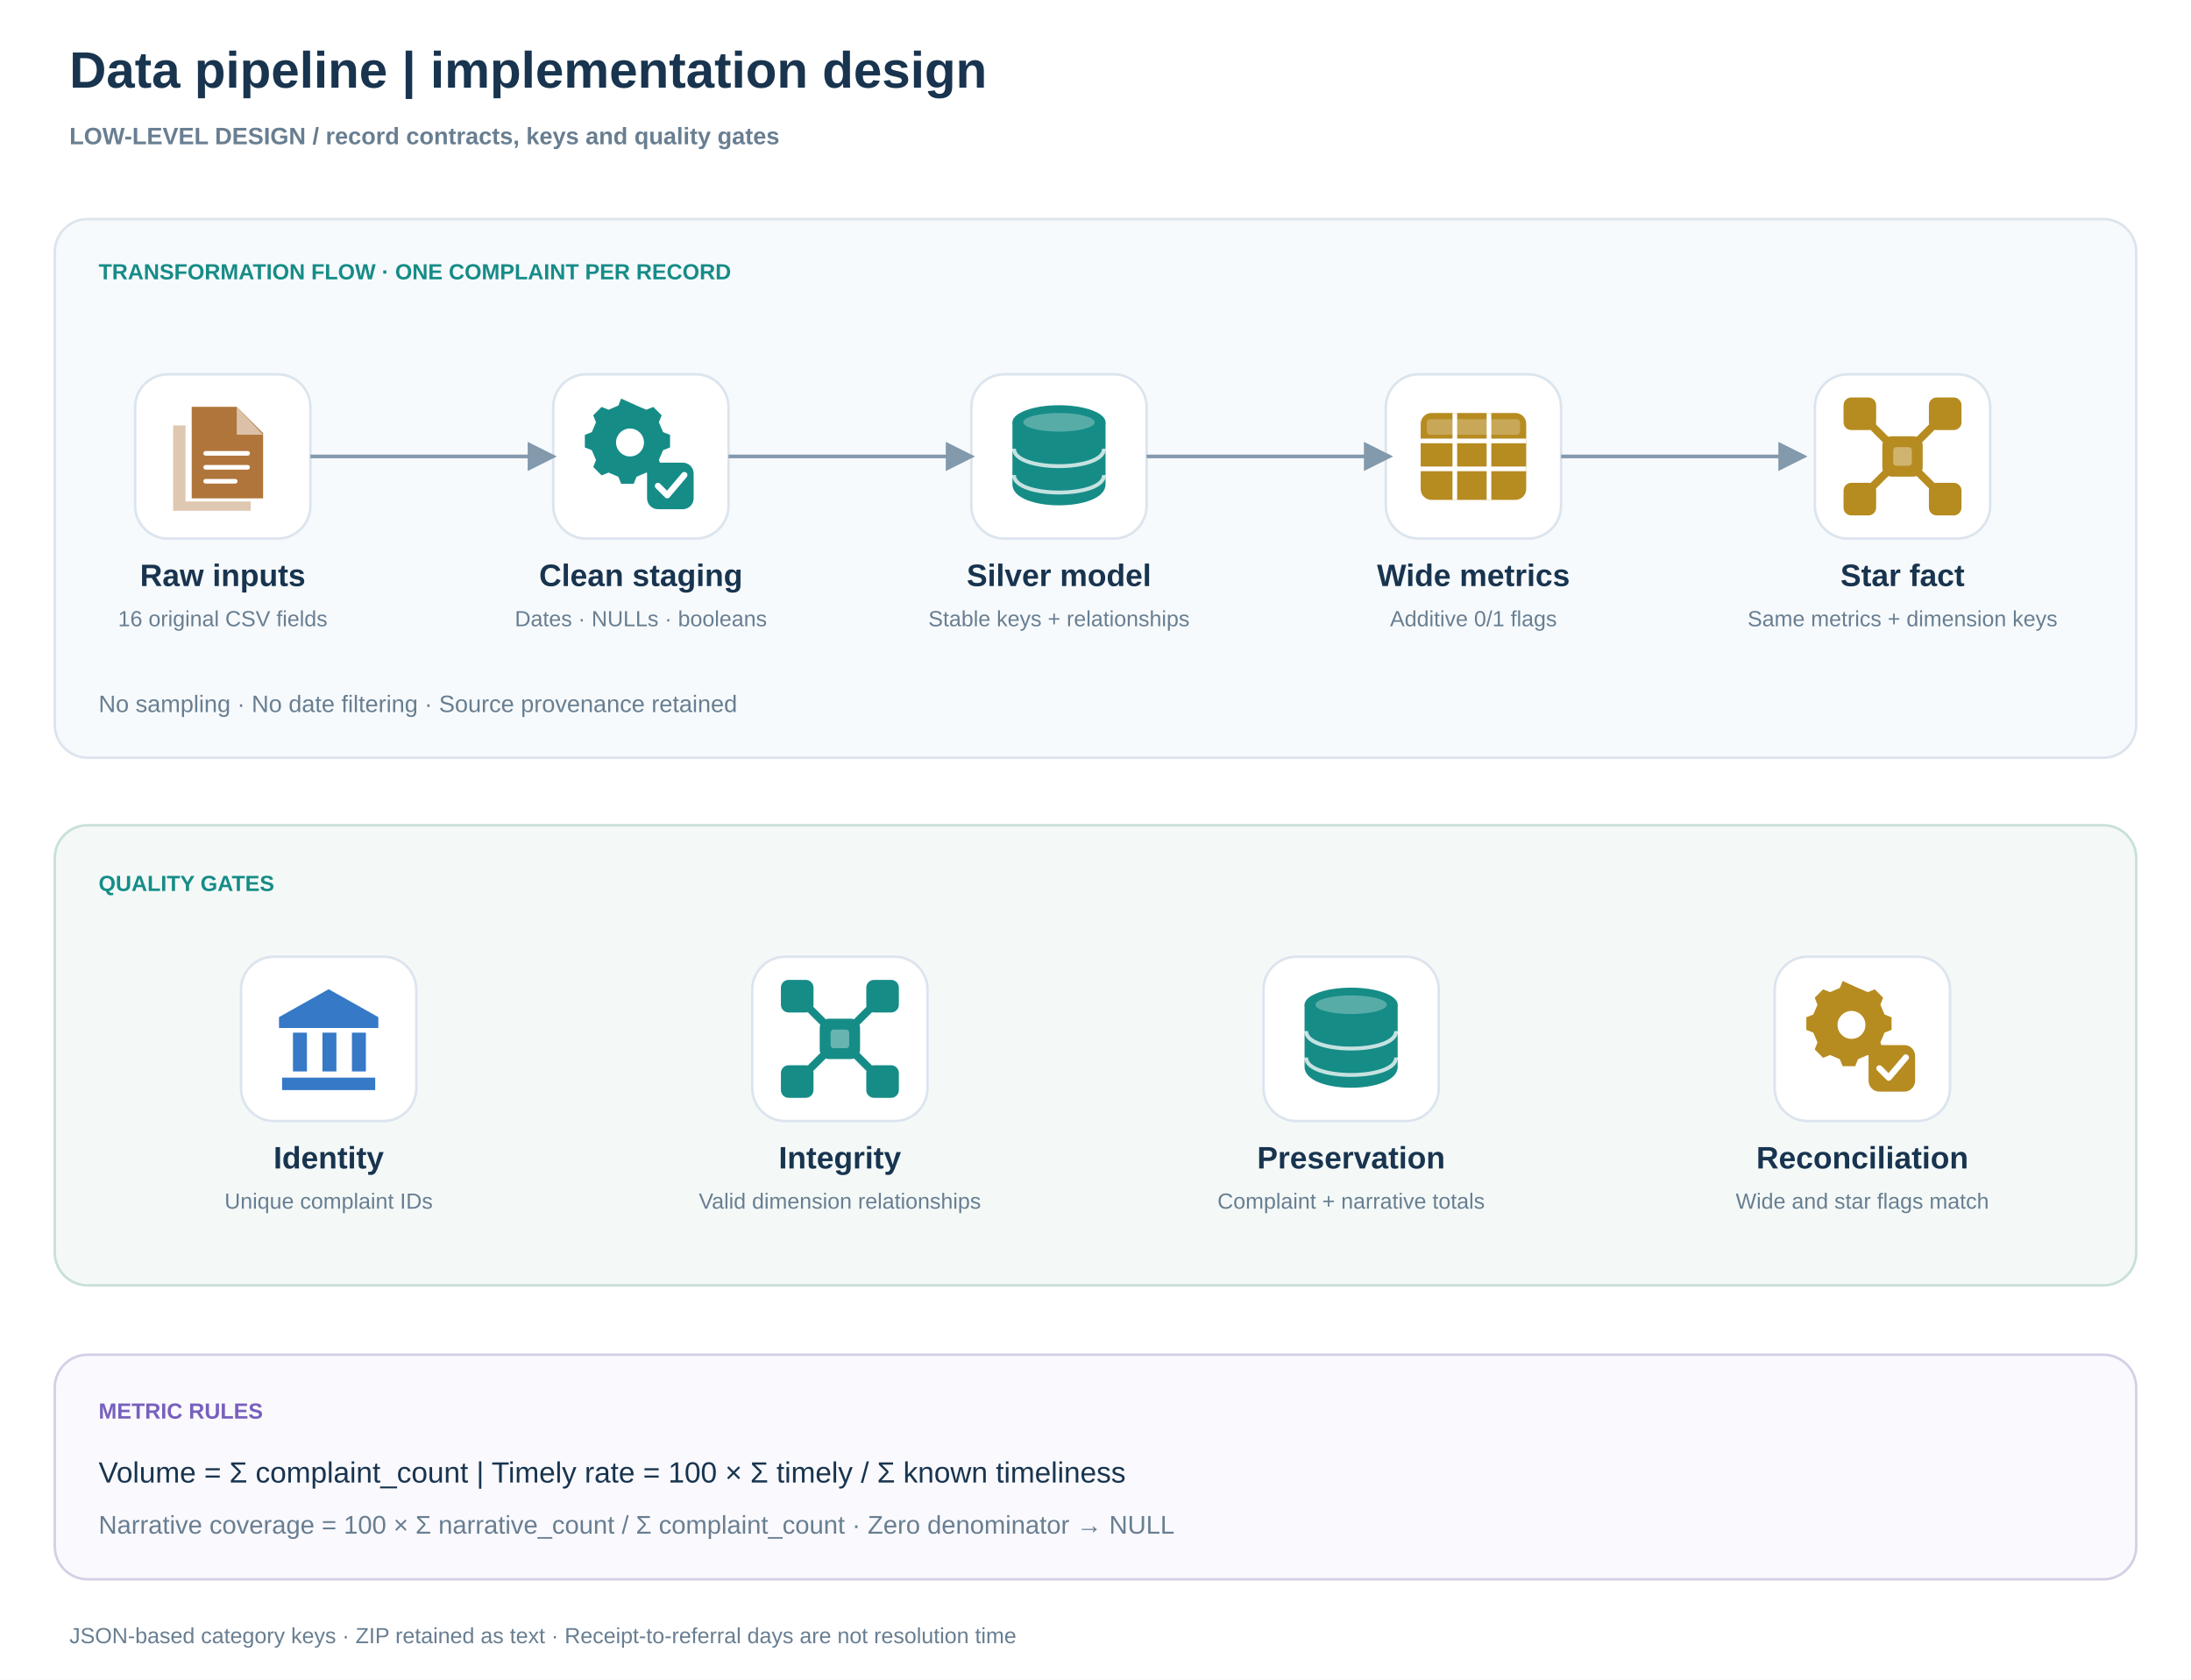
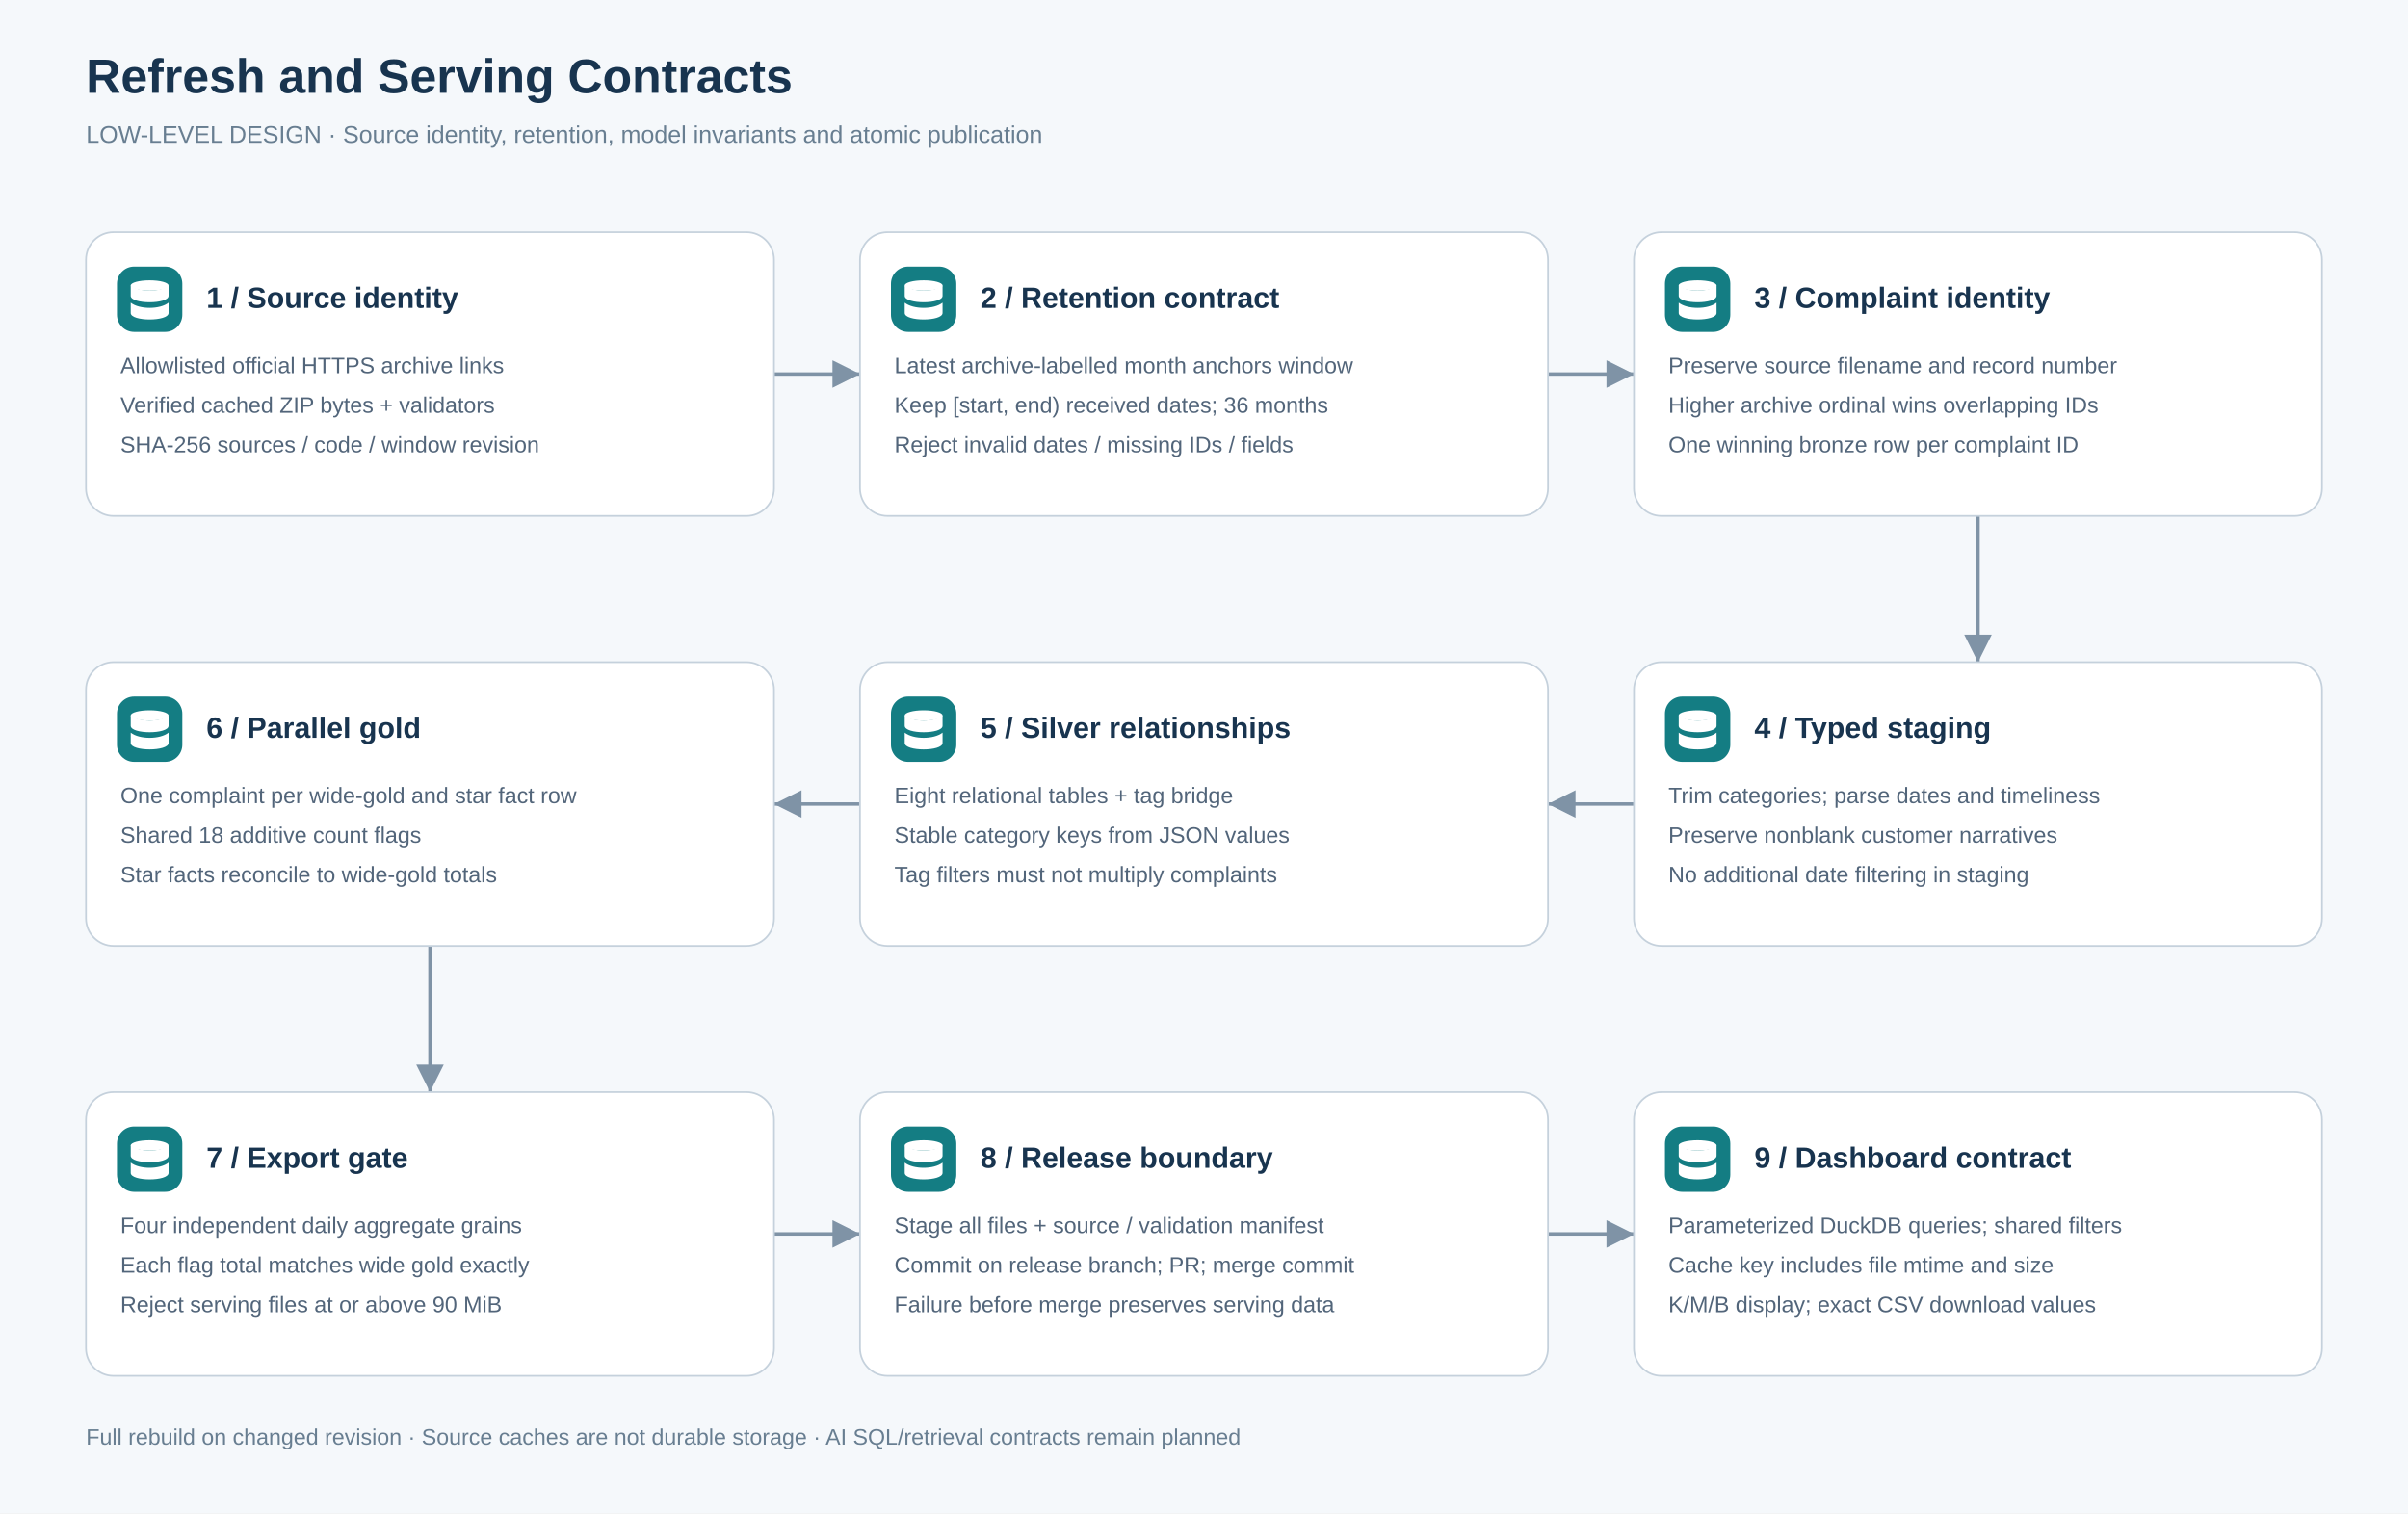
- <svg xmlns="http://www.w3.org/2000/svg" width="1200" height="920" viewBox="0 0 1200 920" role="img">
+ <svg xmlns="http://www.w3.org/2000/svg" width="1400" height="880" viewBox="0 0 1400 880" role="img">
  <defs>
-     <marker id="a" markerWidth="8" markerHeight="8" refX="7" refY="4" orient="auto">
-       <path d="M0 0L8 4L0 8Z" fill="#8399ac" />
+     <marker id="arrow" markerWidth="9" markerHeight="9" refX="8" refY="4" orient="auto">
+       <path d="M0 0 L8 4 L0 8 Z" fill="#7f93a6" />
    </marker>
  </defs>
-   <rect width="1200" height="920" fill="white" />
-   <text x="38" y="48" text-anchor="start" font-family="Arial,Helvetica,sans-serif" font-size="28" font-weight="700" fill="#18344f">Data pipeline | implementation design</text>
-   <text x="38" y="79" text-anchor="start" font-family="Arial,Helvetica,sans-serif" font-size="13" font-weight="700" fill="#687e91">LOW-LEVEL DESIGN / record contracts, keys and quality gates</text>
-   <rect x="30" y="120" width="1140" height="295" rx="18" fill="#f7fafc" stroke="#dce5ee" stroke-width="1.4" />
-   <text x="54" y="153" text-anchor="start" font-family="Arial,Helvetica,sans-serif" font-size="12" font-weight="700" fill="#168c87">TRANSFORMATION FLOW · ONE COMPLAINT PER RECORD</text>
-   <rect x="74" y="205" width="96" height="90" rx="18" fill="#fff" stroke="#dce5ee" stroke-width="1.4" />
-   <g transform="translate(88,216) scale(.85)" color="#b0753b">
-     <path d="M8 20h8v49h42v6H8z" fill="currentColor" opacity=".4" />
-     <path d="M20 8h29l17 17v42H20z" fill="currentColor" />
-     <path d="M49 8v18h17" fill="white" opacity=".55" />
-     <path d="M29 38h27M29 47h27M29 56h19" stroke="white" stroke-width="3" stroke-linecap="round" />
+   <rect width="1400" height="880" fill="#f5f8fb" />
+   <text x="50" y="54" font-family="Arial" font-size="28" font-weight="700" fill="#18344f">Refresh and Serving Contracts</text>
+   <text x="50" y="83" font-family="Arial" font-size="14" fill="#687e91">LOW-LEVEL DESIGN · Source identity, retention, model invariants and atomic publication</text>
+   <path d="M450 217.5 L500 217.5" stroke="#7f93a6" stroke-width="2" fill="none" marker-end="url(#arrow)" />
+   <path d="M900 217.5 L950 217.5" stroke="#7f93a6" stroke-width="2" fill="none" marker-end="url(#arrow)" />
+   <path d="M1150.0 300 L1150.0 385" stroke="#7f93a6" stroke-width="2" fill="none" marker-end="url(#arrow)" />
+   <path d="M950 467.5 L900 467.5" stroke="#7f93a6" stroke-width="2" fill="none" marker-end="url(#arrow)" />
+   <path d="M500 467.5 L450 467.5" stroke="#7f93a6" stroke-width="2" fill="none" marker-end="url(#arrow)" />
+   <path d="M250.0 550 L250.0 635" stroke="#7f93a6" stroke-width="2" fill="none" marker-end="url(#arrow)" />
+   <path d="M450 717.5 L500 717.5" stroke="#7f93a6" stroke-width="2" fill="none" marker-end="url(#arrow)" />
+   <path d="M900 717.5 L950 717.5" stroke="#7f93a6" stroke-width="2" fill="none" marker-end="url(#arrow)" />
+   <rect x="50" y="135" width="400" height="165" rx="16" fill="white" stroke="#c5d1dc" />
+   <rect x="68" y="155" width="38" height="38" rx="10" fill="#147d83" />
+   <g transform="translate(75,163)" fill="white">
+     <ellipse cx="12" cy="3" rx="11" ry="3" />
+     <path d="M1 3v6c0 5 22 5 22 0V3c-5 4-17 4-22 0zM1 13v6c0 5 22 5 22 0v-6c-5 4-17 4-22 0z" />
  </g>
-   <text x="122" y="321" text-anchor="middle" font-family="Arial,Helvetica,sans-serif" font-size="17" font-weight="700" fill="#18344f">Raw inputs</text>
-   <text x="122" y="343" text-anchor="middle" font-family="Arial,Helvetica,sans-serif" font-size="12" font-weight="400" fill="#687e91">16 original CSV fields</text>
-   <rect x="303" y="205" width="96" height="90" rx="18" fill="#fff" stroke="#dce5ee" stroke-width="1.4" />
-   <g transform="translate(317,216) scale(.85)" color="#168c87">
-     <path d="M28 8l7 3 5-2 6 6-2 5 3 7 5 2v9l-5 2-3 7 2 5-6 6-5-2-7 3-2 5h-9l-2-5-7-3-5 2-6-6 2-5-3-7-5-2v-9l5-2 3-7-2-5 6-6 5 2 7-3 2-5z" transform="translate(12 0) scale(.9)" fill="currentColor" />
-     <circle cx="33" cy="31" r="9" fill="white" />
-     <rect x="44" y="44" width="30" height="30" rx="7" fill="currentColor" />
-     <path d="M51 59l6 6 11-13" fill="none" stroke="white" stroke-width="4" stroke-linecap="round" stroke-linejoin="round" />
+   <text x="120" y="179" font-family="Arial" font-size="17" font-weight="700" fill="#18344f">1 / Source identity</text>
+   <text x="70" y="217" font-family="Arial" font-size="13" fill="#52657a">Allowlisted official HTTPS archive links</text>
+   <text x="70" y="240" font-family="Arial" font-size="13" fill="#52657a">Verified cached ZIP bytes + validators</text>
+   <text x="70" y="263" font-family="Arial" font-size="13" fill="#52657a">SHA-256 sources / code / window revision</text>
+   <rect x="500" y="135" width="400" height="165" rx="16" fill="white" stroke="#c5d1dc" />
+   <rect x="518" y="155" width="38" height="38" rx="10" fill="#147d83" />
+   <g transform="translate(525,163)" fill="white">
+     <ellipse cx="12" cy="3" rx="11" ry="3" />
+     <path d="M1 3v6c0 5 22 5 22 0V3c-5 4-17 4-22 0zM1 13v6c0 5 22 5 22 0v-6c-5 4-17 4-22 0z" />
  </g>
-   <text x="351" y="321" text-anchor="middle" font-family="Arial,Helvetica,sans-serif" font-size="17" font-weight="700" fill="#18344f">Clean staging</text>
-   <text x="351" y="343" text-anchor="middle" font-family="Arial,Helvetica,sans-serif" font-size="12" font-weight="400" fill="#687e91">Dates · NULLs · booleans</text>
-   <rect x="532" y="205" width="96" height="90" rx="18" fill="#fff" stroke="#dce5ee" stroke-width="1.4" />
-   <g transform="translate(546,216) scale(.85)" color="#168c87">
-     <path d="M10 18v40c0 18 60 18 60 0V18z" fill="currentColor" />
-     <ellipse cx="40" cy="18" rx="30" ry="11" fill="currentColor" />
-     <ellipse cx="40" cy="18" rx="23" ry="6" fill="white" opacity=".28" />
-     <path d="M11 35c0 15 58 15 58 0M11 52c0 15 58 15 58 0" fill="none" stroke="white" stroke-width="2.5" opacity=".75" />
+   <text x="570" y="179" font-family="Arial" font-size="17" font-weight="700" fill="#18344f">2 / Retention contract</text>
+   <text x="520" y="217" font-family="Arial" font-size="13" fill="#52657a">Latest archive-labelled month anchors window</text>
+   <text x="520" y="240" font-family="Arial" font-size="13" fill="#52657a">Keep [start, end) received dates; 36 months</text>
+   <text x="520" y="263" font-family="Arial" font-size="13" fill="#52657a">Reject invalid dates / missing IDs / fields</text>
+   <rect x="950" y="135" width="400" height="165" rx="16" fill="white" stroke="#c5d1dc" />
+   <rect x="968" y="155" width="38" height="38" rx="10" fill="#147d83" />
+   <g transform="translate(975,163)" fill="white">
+     <ellipse cx="12" cy="3" rx="11" ry="3" />
+     <path d="M1 3v6c0 5 22 5 22 0V3c-5 4-17 4-22 0zM1 13v6c0 5 22 5 22 0v-6c-5 4-17 4-22 0z" />
  </g>
-   <text x="580" y="321" text-anchor="middle" font-family="Arial,Helvetica,sans-serif" font-size="17" font-weight="700" fill="#18344f">Silver model</text>
-   <text x="580" y="343" text-anchor="middle" font-family="Arial,Helvetica,sans-serif" font-size="12" font-weight="400" fill="#687e91">Stable keys + relationships</text>
-   <rect x="759" y="205" width="96" height="90" rx="18" fill="#fff" stroke="#dce5ee" stroke-width="1.4" />
-   <g transform="translate(773,216) scale(.85)" color="#b68b20">
-     <rect x="6" y="12" width="68" height="56" rx="7" fill="currentColor" />
-     <path d="M6 30h68M6 48h68M28 12v56M50 12v56" stroke="white" stroke-width="3" />
-     <rect x="10" y="16" width="60" height="10" rx="2" fill="white" opacity=".25" />
+   <text x="1020" y="179" font-family="Arial" font-size="17" font-weight="700" fill="#18344f">3 / Complaint identity</text>
+   <text x="970" y="217" font-family="Arial" font-size="13" fill="#52657a">Preserve source filename and record number</text>
+   <text x="970" y="240" font-family="Arial" font-size="13" fill="#52657a">Higher archive ordinal wins overlapping IDs</text>
+   <text x="970" y="263" font-family="Arial" font-size="13" fill="#52657a">One winning bronze row per complaint ID</text>
+   <rect x="50" y="385" width="400" height="165" rx="16" fill="white" stroke="#c5d1dc" />
+   <rect x="68" y="405" width="38" height="38" rx="10" fill="#147d83" />
+   <g transform="translate(75,413)" fill="white">
+     <ellipse cx="12" cy="3" rx="11" ry="3" />
+     <path d="M1 3v6c0 5 22 5 22 0V3c-5 4-17 4-22 0zM1 13v6c0 5 22 5 22 0v-6c-5 4-17 4-22 0z" />
  </g>
-   <text x="807" y="321" text-anchor="middle" font-family="Arial,Helvetica,sans-serif" font-size="17" font-weight="700" fill="#18344f">Wide metrics</text>
-   <text x="807" y="343" text-anchor="middle" font-family="Arial,Helvetica,sans-serif" font-size="12" font-weight="400" fill="#687e91">Additive 0/1 flags</text>
-   <rect x="994" y="205" width="96" height="90" rx="18" fill="#fff" stroke="#dce5ee" stroke-width="1.4" />
-   <g transform="translate(1008,216) scale(.85)" color="#b68b20">
-     <path d="M17 17l46 46M17 63l46-46" stroke="currentColor" stroke-width="5" />
-     <rect x="27" y="27" width="26" height="26" rx="6" fill="currentColor" />
-     <rect x="2" y="2" width="21" height="21" rx="5" fill="currentColor" />
-     <rect x="57" y="2" width="21" height="21" rx="5" fill="currentColor" />
-     <rect x="2" y="57" width="21" height="21" rx="5" fill="currentColor" />
-     <rect x="57" y="57" width="21" height="21" rx="5" fill="currentColor" />
-     <rect x="34" y="34" width="12" height="12" rx="2" fill="white" opacity=".35" />
+   <text x="120" y="429" font-family="Arial" font-size="17" font-weight="700" fill="#18344f">6 / Parallel gold</text>
+   <text x="70" y="467" font-family="Arial" font-size="13" fill="#52657a">One complaint per wide-gold and star fact row</text>
+   <text x="70" y="490" font-family="Arial" font-size="13" fill="#52657a">Shared 18 additive count flags</text>
+   <text x="70" y="513" font-family="Arial" font-size="13" fill="#52657a">Star facts reconcile to wide-gold totals</text>
+   <rect x="500" y="385" width="400" height="165" rx="16" fill="white" stroke="#c5d1dc" />
+   <rect x="518" y="405" width="38" height="38" rx="10" fill="#147d83" />
+   <g transform="translate(525,413)" fill="white">
+     <ellipse cx="12" cy="3" rx="11" ry="3" />
+     <path d="M1 3v6c0 5 22 5 22 0V3c-5 4-17 4-22 0zM1 13v6c0 5 22 5 22 0v-6c-5 4-17 4-22 0z" />
  </g>
-   <text x="1042" y="321" text-anchor="middle" font-family="Arial,Helvetica,sans-serif" font-size="17" font-weight="700" fill="#18344f">Star fact</text>
-   <text x="1042" y="343" text-anchor="middle" font-family="Arial,Helvetica,sans-serif" font-size="12" font-weight="400" fill="#687e91">Same metrics + dimension keys</text>
-   <path d="M170 250 L303 250" fill="none" stroke="#8399ac" stroke-width="2" marker-end="url(#a)" />
-   <path d="M399 250 L532 250" fill="none" stroke="#8399ac" stroke-width="2" marker-end="url(#a)" />
-   <path d="M628 250 L761 250" fill="none" stroke="#8399ac" stroke-width="2" marker-end="url(#a)" />
-   <path d="M855 250 L988 250" fill="none" stroke="#8399ac" stroke-width="2" marker-end="url(#a)" />
-   <text x="54" y="390" text-anchor="start" font-family="Arial,Helvetica,sans-serif" font-size="13" font-weight="400" fill="#687e91">No sampling · No date filtering · Source provenance retained</text>
-   <rect x="30" y="452" width="1140" height="252" rx="18" fill="#f4f9f8" stroke="#c8e0da" stroke-width="1.4" />
-   <text x="54" y="488" text-anchor="start" font-family="Arial,Helvetica,sans-serif" font-size="12" font-weight="700" fill="#168c87">QUALITY GATES</text>
-   <rect x="132" y="524" width="96" height="90" rx="18" fill="#fff" stroke="#dce5ee" stroke-width="1.4" />
-   <g transform="translate(146,535) scale(.85)" color="#3579c7">
-     <path fill="currentColor" d="M8 26L40 8l32 18v7H8zM10 65h60v8H10zM17 36h9v25h-9zM36 36h9v25h-9zM55 36h9v25h-9z" />
+   <text x="570" y="429" font-family="Arial" font-size="17" font-weight="700" fill="#18344f">5 / Silver relationships</text>
+   <text x="520" y="467" font-family="Arial" font-size="13" fill="#52657a">Eight relational tables + tag bridge</text>
+   <text x="520" y="490" font-family="Arial" font-size="13" fill="#52657a">Stable category keys from JSON values</text>
+   <text x="520" y="513" font-family="Arial" font-size="13" fill="#52657a">Tag filters must not multiply complaints</text>
+   <rect x="950" y="385" width="400" height="165" rx="16" fill="white" stroke="#c5d1dc" />
+   <rect x="968" y="405" width="38" height="38" rx="10" fill="#147d83" />
+   <g transform="translate(975,413)" fill="white">
+     <ellipse cx="12" cy="3" rx="11" ry="3" />
+     <path d="M1 3v6c0 5 22 5 22 0V3c-5 4-17 4-22 0zM1 13v6c0 5 22 5 22 0v-6c-5 4-17 4-22 0z" />
  </g>
-   <text x="180" y="640" text-anchor="middle" font-family="Arial,Helvetica,sans-serif" font-size="17" font-weight="700" fill="#18344f">Identity</text>
-   <text x="180" y="662" text-anchor="middle" font-family="Arial,Helvetica,sans-serif" font-size="12" font-weight="400" fill="#687e91">Unique complaint IDs</text>
-   <rect x="412" y="524" width="96" height="90" rx="18" fill="#fff" stroke="#dce5ee" stroke-width="1.4" />
-   <g transform="translate(426,535) scale(.85)" color="#168c87">
-     <path d="M17 17l46 46M17 63l46-46" stroke="currentColor" stroke-width="5" />
-     <rect x="27" y="27" width="26" height="26" rx="6" fill="currentColor" />
-     <rect x="2" y="2" width="21" height="21" rx="5" fill="currentColor" />
-     <rect x="57" y="2" width="21" height="21" rx="5" fill="currentColor" />
-     <rect x="2" y="57" width="21" height="21" rx="5" fill="currentColor" />
-     <rect x="57" y="57" width="21" height="21" rx="5" fill="currentColor" />
-     <rect x="34" y="34" width="12" height="12" rx="2" fill="white" opacity=".35" />
+   <text x="1020" y="429" font-family="Arial" font-size="17" font-weight="700" fill="#18344f">4 / Typed staging</text>
+   <text x="970" y="467" font-family="Arial" font-size="13" fill="#52657a">Trim categories; parse dates and timeliness</text>
+   <text x="970" y="490" font-family="Arial" font-size="13" fill="#52657a">Preserve nonblank customer narratives</text>
+   <text x="970" y="513" font-family="Arial" font-size="13" fill="#52657a">No additional date filtering in staging</text>
+   <rect x="50" y="635" width="400" height="165" rx="16" fill="white" stroke="#c5d1dc" />
+   <rect x="68" y="655" width="38" height="38" rx="10" fill="#147d83" />
+   <g transform="translate(75,663)" fill="white">
+     <ellipse cx="12" cy="3" rx="11" ry="3" />
+     <path d="M1 3v6c0 5 22 5 22 0V3c-5 4-17 4-22 0zM1 13v6c0 5 22 5 22 0v-6c-5 4-17 4-22 0z" />
  </g>
-   <text x="460" y="640" text-anchor="middle" font-family="Arial,Helvetica,sans-serif" font-size="17" font-weight="700" fill="#18344f">Integrity</text>
-   <text x="460" y="662" text-anchor="middle" font-family="Arial,Helvetica,sans-serif" font-size="12" font-weight="400" fill="#687e91">Valid dimension relationships</text>
-   <rect x="692" y="524" width="96" height="90" rx="18" fill="#fff" stroke="#dce5ee" stroke-width="1.4" />
-   <g transform="translate(706,535) scale(.85)" color="#168c87">
-     <path d="M10 18v40c0 18 60 18 60 0V18z" fill="currentColor" />
-     <ellipse cx="40" cy="18" rx="30" ry="11" fill="currentColor" />
-     <ellipse cx="40" cy="18" rx="23" ry="6" fill="white" opacity=".28" />
-     <path d="M11 35c0 15 58 15 58 0M11 52c0 15 58 15 58 0" fill="none" stroke="white" stroke-width="2.5" opacity=".75" />
+   <text x="120" y="679" font-family="Arial" font-size="17" font-weight="700" fill="#18344f">7 / Export gate</text>
+   <text x="70" y="717" font-family="Arial" font-size="13" fill="#52657a">Four independent daily aggregate grains</text>
+   <text x="70" y="740" font-family="Arial" font-size="13" fill="#52657a">Each flag total matches wide gold exactly</text>
+   <text x="70" y="763" font-family="Arial" font-size="13" fill="#52657a">Reject serving files at or above 90 MiB</text>
+   <rect x="500" y="635" width="400" height="165" rx="16" fill="white" stroke="#c5d1dc" />
+   <rect x="518" y="655" width="38" height="38" rx="10" fill="#147d83" />
+   <g transform="translate(525,663)" fill="white">
+     <ellipse cx="12" cy="3" rx="11" ry="3" />
+     <path d="M1 3v6c0 5 22 5 22 0V3c-5 4-17 4-22 0zM1 13v6c0 5 22 5 22 0v-6c-5 4-17 4-22 0z" />
  </g>
-   <text x="740" y="640" text-anchor="middle" font-family="Arial,Helvetica,sans-serif" font-size="17" font-weight="700" fill="#18344f">Preservation</text>
-   <text x="740" y="662" text-anchor="middle" font-family="Arial,Helvetica,sans-serif" font-size="12" font-weight="400" fill="#687e91">Complaint + narrative totals</text>
-   <rect x="972" y="524" width="96" height="90" rx="18" fill="#fff" stroke="#dce5ee" stroke-width="1.4" />
-   <g transform="translate(986,535) scale(.85)" color="#b68b20">
-     <path d="M28 8l7 3 5-2 6 6-2 5 3 7 5 2v9l-5 2-3 7 2 5-6 6-5-2-7 3-2 5h-9l-2-5-7-3-5 2-6-6 2-5-3-7-5-2v-9l5-2 3-7-2-5 6-6 5 2 7-3 2-5z" transform="translate(12 0) scale(.9)" fill="currentColor" />
-     <circle cx="33" cy="31" r="9" fill="white" />
-     <rect x="44" y="44" width="30" height="30" rx="7" fill="currentColor" />
-     <path d="M51 59l6 6 11-13" fill="none" stroke="white" stroke-width="4" stroke-linecap="round" stroke-linejoin="round" />
+   <text x="570" y="679" font-family="Arial" font-size="17" font-weight="700" fill="#18344f">8 / Release boundary</text>
+   <text x="520" y="717" font-family="Arial" font-size="13" fill="#52657a">Stage all files + source / validation manifest</text>
+   <text x="520" y="740" font-family="Arial" font-size="13" fill="#52657a">Commit on release branch; PR; merge commit</text>
+   <text x="520" y="763" font-family="Arial" font-size="13" fill="#52657a">Failure before merge preserves serving data</text>
+   <rect x="950" y="635" width="400" height="165" rx="16" fill="white" stroke="#c5d1dc" />
+   <rect x="968" y="655" width="38" height="38" rx="10" fill="#147d83" />
+   <g transform="translate(975,663)" fill="white">
+     <ellipse cx="12" cy="3" rx="11" ry="3" />
+     <path d="M1 3v6c0 5 22 5 22 0V3c-5 4-17 4-22 0zM1 13v6c0 5 22 5 22 0v-6c-5 4-17 4-22 0z" />
  </g>
-   <text x="1020" y="640" text-anchor="middle" font-family="Arial,Helvetica,sans-serif" font-size="17" font-weight="700" fill="#18344f">Reconciliation</text>
-   <text x="1020" y="662" text-anchor="middle" font-family="Arial,Helvetica,sans-serif" font-size="12" font-weight="400" fill="#687e91">Wide and star flags match</text>
-   <rect x="30" y="742" width="1140" height="123" rx="18" fill="#faf9fd" stroke="#d6cfe7" stroke-width="1.4" />
-   <text x="54" y="777" text-anchor="start" font-family="Arial,Helvetica,sans-serif" font-size="12" font-weight="700" fill="#7860bd">METRIC RULES</text>
-   <text x="54" y="812" text-anchor="start" font-family="Arial,Helvetica,sans-serif" font-size="16" font-weight="400" fill="#18344f">Volume = Σ complaint_count   |   Timely rate = 100 × Σ timely / Σ known timeliness</text>
-   <text x="54" y="840" text-anchor="start" font-family="Arial,Helvetica,sans-serif" font-size="14" font-weight="400" fill="#687e91">Narrative coverage = 100 × Σ narrative_count / Σ complaint_count   ·   Zero denominator → NULL</text>
-   <text x="38" y="900" text-anchor="start" font-family="Arial,Helvetica,sans-serif" font-size="12" font-weight="400" fill="#687e91">JSON-based category keys · ZIP retained as text · Receipt-to-referral days are not resolution time</text>
+   <text x="1020" y="679" font-family="Arial" font-size="17" font-weight="700" fill="#18344f">9 / Dashboard contract</text>
+   <text x="970" y="717" font-family="Arial" font-size="13" fill="#52657a">Parameterized DuckDB queries; shared filters</text>
+   <text x="970" y="740" font-family="Arial" font-size="13" fill="#52657a">Cache key includes file mtime and size</text>
+   <text x="970" y="763" font-family="Arial" font-size="13" fill="#52657a">K/M/B display; exact CSV download values</text>
+   <text x="50" y="840" font-family="Arial" font-size="13" fill="#687e91">Full rebuild on changed revision · Source caches are not durable storage · AI SQL/retrieval contracts remain planned</text>
</svg>
